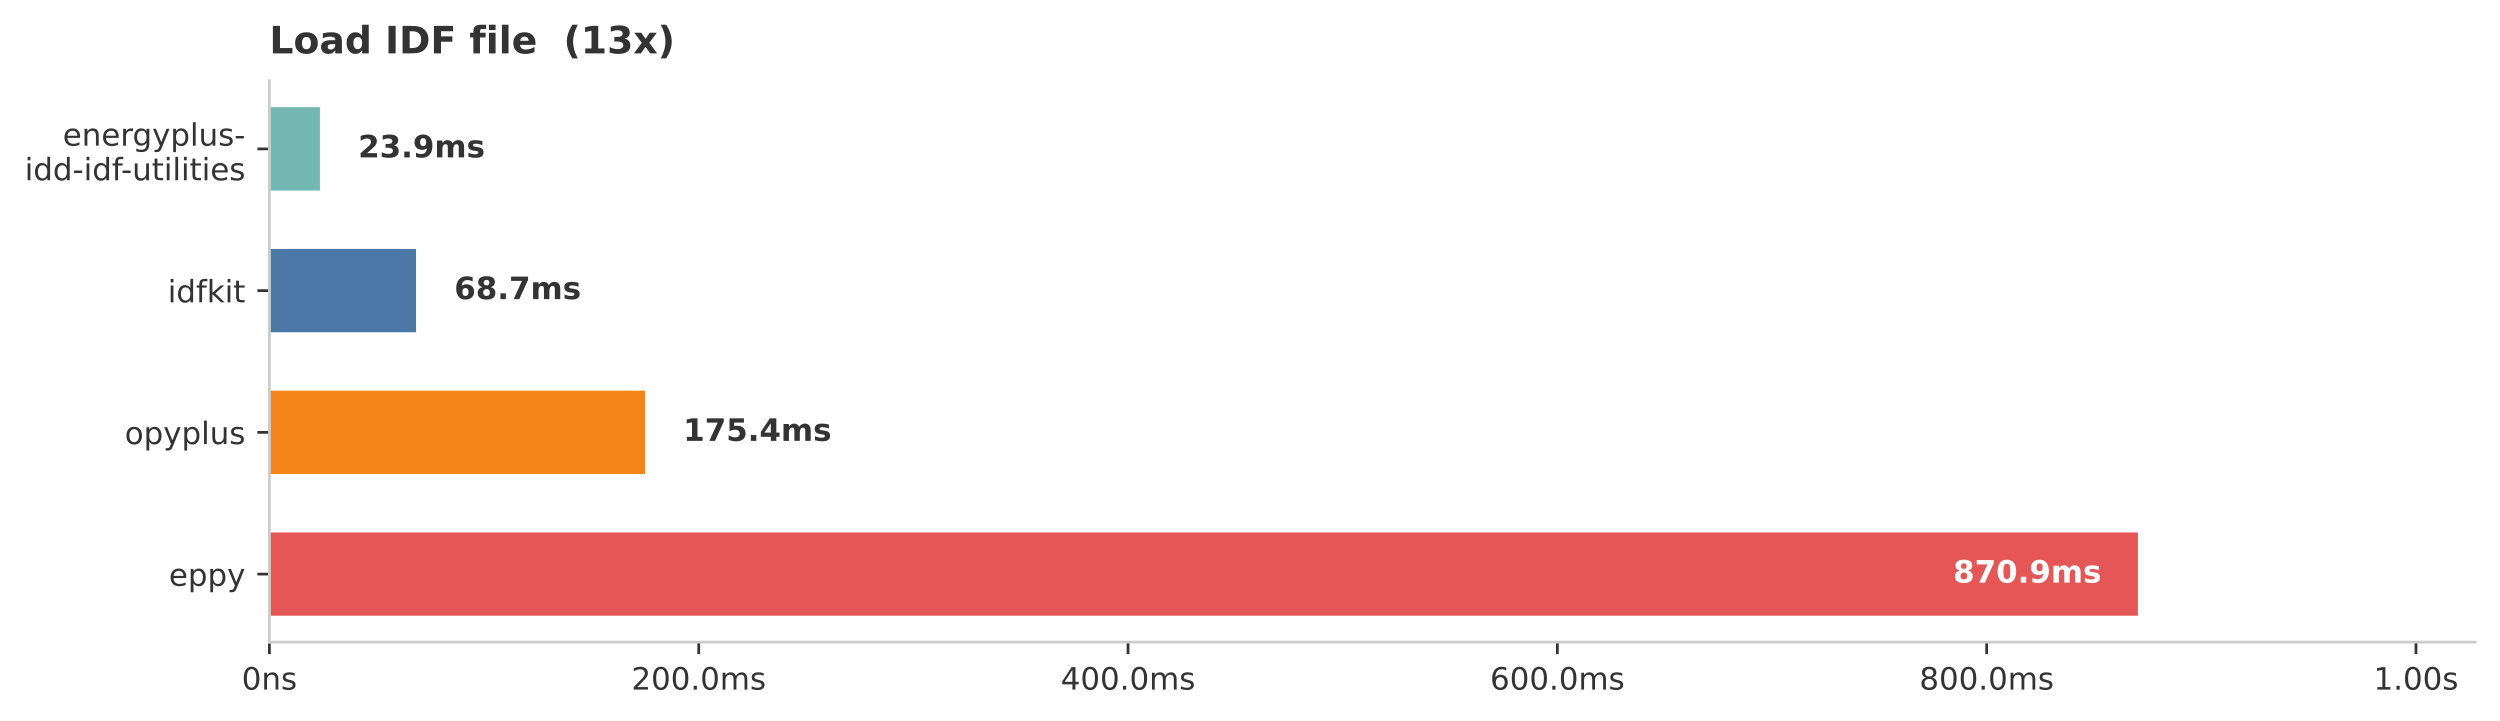
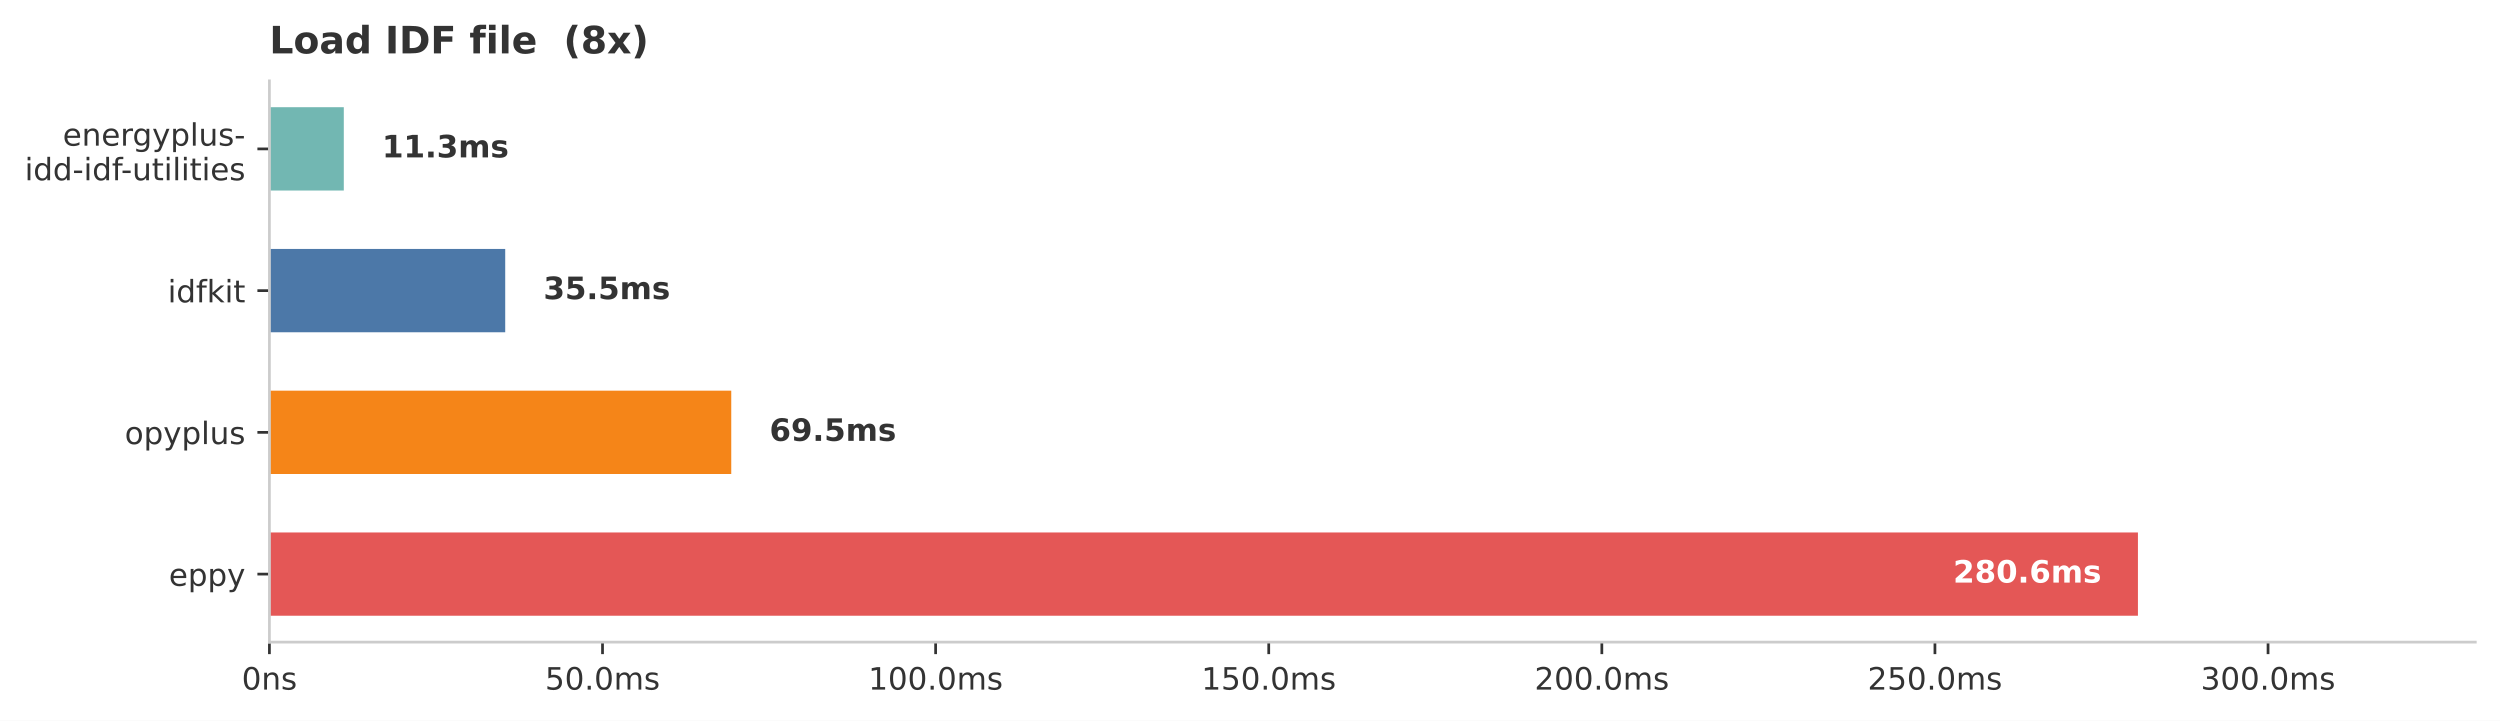
<svg xmlns="http://www.w3.org/2000/svg" xmlns:xlink="http://www.w3.org/1999/xlink" width="728.4pt" height="210pt" viewBox="0 0 728.4 210" version="1.1">
  <defs>
    <style type="text/css">*{stroke-linejoin: round; stroke-linecap: butt}</style>
  </defs>
  <g id="figure_1">
    <g id="patch_1">
      <path d="M 0 210 L 728.4 210 L 728.4 -0 L 0 -0 z " style="fill: #ffffff" />
    </g>
    <g id="axes_1">
      <g id="patch_2">
        <path d="M 78.497 187.089 L 721.2 187.089 L 721.2 23.558 L 78.497 23.558 z " style="fill: #ffffff" />
      </g>
      <g id="patch_3">
-         <path d="M 78.497 30.992 L 93.465 30.992 L 93.465 55.769 L 78.497 55.769 z " clip-path="url(#p37f764de31)" style="fill: #72b7b2; stroke: #ffffff; stroke-width: 0.5; stroke-linejoin: miter" />
+         <path d="M 78.497 30.992 L 100.42 30.992 L 100.42 55.769 L 78.497 55.769 z " clip-path="url(#p0c12cd1194)" style="fill: #72b7b2; stroke: #ffffff; stroke-width: 0.5; stroke-linejoin: miter" />
      </g>
      <g id="patch_4">
-         <path d="M 78.497 72.287 L 121.473 72.287 L 121.473 97.065 L 78.497 97.065 z " clip-path="url(#p37f764de31)" style="fill: #4c78a8; stroke: #ffffff; stroke-width: 0.5; stroke-linejoin: miter" />
+         <path d="M 78.497 72.287 L 147.45 72.287 L 147.45 97.065 L 78.497 97.065 z " clip-path="url(#p0c12cd1194)" style="fill: #4c78a8; stroke: #ffffff; stroke-width: 0.5; stroke-linejoin: miter" />
      </g>
      <g id="patch_5">
-         <path d="M 78.497 113.583 L 188.176 113.583 L 188.176 138.36 L 78.497 138.36 z " clip-path="url(#p37f764de31)" style="fill: #f58518; stroke: #ffffff; stroke-width: 0.5; stroke-linejoin: miter" />
+         <path d="M 78.497 113.583 L 213.307 113.583 L 213.307 138.36 L 78.497 138.36 z " clip-path="url(#p0c12cd1194)" style="fill: #f58518; stroke: #ffffff; stroke-width: 0.5; stroke-linejoin: miter" />
      </g>
      <g id="patch_6">
-         <path d="M 78.497 154.879 L 623.16 154.879 L 623.16 179.656 L 78.497 179.656 z " clip-path="url(#p37f764de31)" style="fill: #e45756; stroke: #ffffff; stroke-width: 0.5; stroke-linejoin: miter" />
+         <path d="M 78.497 154.879 L 623.16 154.879 L 623.16 179.656 L 78.497 179.656 z " clip-path="url(#p0c12cd1194)" style="fill: #e45756; stroke: #ffffff; stroke-width: 0.5; stroke-linejoin: miter" />
      </g>
      <g id="matplotlib.axis_1">
        <g id="xtick_1">
          <g id="line2d_1">
            <defs>
-               <path id="mc8df0e6e6f" d="M 0 0 L 0 3.5 " style="stroke: #333333; stroke-width: 0.8" />
+               <path id="mcbff6e0cc9" d="M 0 0 L 0 3.5 " style="stroke: #333333; stroke-width: 0.8" />
            </defs>
            <g>
-               <use xlink:href="#mc8df0e6e6f" x="78.497" y="187.089" style="fill: #333333; stroke: #333333; stroke-width: 0.8" />
+               <use xlink:href="#mcbff6e0cc9" x="78.497" y="187.089" style="fill: #333333; stroke: #333333; stroke-width: 0.8" />
            </g>
          </g>
          <g id="text_1">
            <g style="fill: #333333" transform="translate(70.43734 200.9278) scale(0.09 -0.09)">
              <defs>
                <path id="DejaVuSans-30" d="M 2034 4250 Q 1547 4250 1301 3770 Q 1056 3291 1056 2328 Q 1056 1369 1301 889 Q 1547 409 2034 409 Q 2525 409 2770 889 Q 3016 1369 3016 2328 Q 3016 3291 2770 3770 Q 2525 4250 2034 4250 z M 2034 4750 Q 2819 4750 3233 4129 Q 3647 3509 3647 2328 Q 3647 1150 3233 529 Q 2819 -91 2034 -91 Q 1250 -91 836 529 Q 422 1150 422 2328 Q 422 3509 836 4129 Q 1250 4750 2034 4750 z " transform="scale(0.015625)" />
                <path id="DejaVuSans-6e" d="M 3513 2113 L 3513 0 L 2938 0 L 2938 2094 Q 2938 2591 2744 2837 Q 2550 3084 2163 3084 Q 1697 3084 1428 2787 Q 1159 2491 1159 1978 L 1159 0 L 581 0 L 581 3500 L 1159 3500 L 1159 2956 Q 1366 3272 1645 3428 Q 1925 3584 2291 3584 Q 2894 3584 3203 3211 Q 3513 2838 3513 2113 z " transform="scale(0.015625)" />
                <path id="DejaVuSans-73" d="M 2834 3397 L 2834 2853 Q 2591 2978 2328 3040 Q 2066 3103 1784 3103 Q 1356 3103 1142 2972 Q 928 2841 928 2578 Q 928 2378 1081 2264 Q 1234 2150 1697 2047 L 1894 2003 Q 2506 1872 2764 1633 Q 3022 1394 3022 966 Q 3022 478 2636 193 Q 2250 -91 1575 -91 Q 1294 -91 989 -36 Q 684 19 347 128 L 347 722 Q 666 556 975 473 Q 1284 391 1588 391 Q 1994 391 2212 530 Q 2431 669 2431 922 Q 2431 1156 2273 1281 Q 2116 1406 1581 1522 L 1381 1569 Q 847 1681 609 1914 Q 372 2147 372 2553 Q 372 3047 722 3315 Q 1072 3584 1716 3584 Q 2034 3584 2315 3537 Q 2597 3491 2834 3397 z " transform="scale(0.015625)" />
              </defs>
              <use xlink:href="#DejaVuSans-30" />
              <use xlink:href="#DejaVuSans-6e" transform="translate(63.62305 0)" />
              <use xlink:href="#DejaVuSans-73" transform="translate(127.002 0)" />
            </g>
          </g>
        </g>
        <g id="xtick_2">
          <g id="line2d_2">
            <g>
-               <use xlink:href="#mc8df0e6e6f" x="203.581" y="187.089" style="fill: #333333; stroke: #333333; stroke-width: 0.8" />
+               <use xlink:href="#mcbff6e0cc9" x="175.55" y="187.089" style="fill: #333333; stroke: #333333; stroke-width: 0.8" />
            </g>
          </g>
          <g id="text_2">
-             <g style="fill: #333333" transform="translate(183.9709 200.9278) scale(0.09 -0.09)">
-               <defs>
-                 <path id="DejaVuSans-32" d="M 1228 531 L 3431 531 L 3431 0 L 469 0 L 469 531 Q 828 903 1448 1529 Q 2069 2156 2228 2338 Q 2531 2678 2651 2914 Q 2772 3150 2772 3378 Q 2772 3750 2511 3984 Q 2250 4219 1831 4219 Q 1534 4219 1204 4116 Q 875 4013 500 3803 L 500 4441 Q 881 4594 1212 4672 Q 1544 4750 1819 4750 Q 2544 4750 2975 4387 Q 3406 4025 3406 3419 Q 3406 3131 3298 2873 Q 3191 2616 2906 2266 Q 2828 2175 2409 1742 Q 1991 1309 1228 531 z " transform="scale(0.015625)" />
+             <g style="fill: #333333" transform="translate(158.8029 200.9278) scale(0.09 -0.09)">
+               <defs>
+                 <path id="DejaVuSans-35" d="M 691 4666 L 3169 4666 L 3169 4134 L 1269 4134 L 1269 2991 Q 1406 3038 1543 3061 Q 1681 3084 1819 3084 Q 2600 3084 3056 2656 Q 3513 2228 3513 1497 Q 3513 744 3044 326 Q 2575 -91 1722 -91 Q 1428 -91 1123 -41 Q 819 9 494 109 L 494 744 Q 775 591 1075 516 Q 1375 441 1709 441 Q 2250 441 2565 725 Q 2881 1009 2881 1497 Q 2881 1984 2565 2268 Q 2250 2553 1709 2553 Q 1456 2553 1204 2497 Q 953 2441 691 2322 L 691 4666 z " transform="scale(0.015625)" />
                <path id="DejaVuSans-2e" d="M 684 794 L 1344 794 L 1344 0 L 684 0 L 684 794 z " transform="scale(0.015625)" />
                <path id="DejaVuSans-6d" d="M 3328 2828 Q 3544 3216 3844 3400 Q 4144 3584 4550 3584 Q 5097 3584 5394 3201 Q 5691 2819 5691 2113 L 5691 0 L 5113 0 L 5113 2094 Q 5113 2597 4934 2840 Q 4756 3084 4391 3084 Q 3944 3084 3684 2787 Q 3425 2491 3425 1978 L 3425 0 L 2847 0 L 2847 2094 Q 2847 2600 2669 2842 Q 2491 3084 2119 3084 Q 1678 3084 1418 2786 Q 1159 2488 1159 1978 L 1159 0 L 581 0 L 581 3500 L 1159 3500 L 1159 2956 Q 1356 3278 1631 3431 Q 1906 3584 2284 3584 Q 2666 3584 2933 3390 Q 3200 3197 3328 2828 z " transform="scale(0.015625)" />
+               </defs>
+               <use xlink:href="#DejaVuSans-35" />
+               <use xlink:href="#DejaVuSans-30" transform="translate(63.62305 0)" />
+               <use xlink:href="#DejaVuSans-2e" transform="translate(127.2461 0)" />
+               <use xlink:href="#DejaVuSans-30" transform="translate(159.0332 0)" />
+               <use xlink:href="#DejaVuSans-6d" transform="translate(222.6562 0)" />
+               <use xlink:href="#DejaVuSans-73" transform="translate(320.0684 0)" />
+             </g>
+           </g>
+         </g>
+         <g id="xtick_3">
+           <g id="line2d_3">
+             <g>
+               <use xlink:href="#mcbff6e0cc9" x="272.603" y="187.089" style="fill: #333333; stroke: #333333; stroke-width: 0.8" />
+             </g>
+           </g>
+           <g id="text_3">
+             <g style="fill: #333333" transform="translate(252.9931 200.9278) scale(0.09 -0.09)">
+               <defs>
+                 <path id="DejaVuSans-31" d="M 794 531 L 1825 531 L 1825 4091 L 703 3866 L 703 4441 L 1819 4666 L 2450 4666 L 2450 531 L 3481 531 L 3481 0 L 794 0 L 794 531 z " transform="scale(0.015625)" />
+               </defs>
+               <use xlink:href="#DejaVuSans-31" />
+               <use xlink:href="#DejaVuSans-30" transform="translate(63.62305 0)" />
+               <use xlink:href="#DejaVuSans-30" transform="translate(127.2461 0)" />
+               <use xlink:href="#DejaVuSans-2e" transform="translate(190.8691 0)" />
+               <use xlink:href="#DejaVuSans-30" transform="translate(222.6562 0)" />
+               <use xlink:href="#DejaVuSans-6d" transform="translate(286.2793 0)" />
+               <use xlink:href="#DejaVuSans-73" transform="translate(383.6914 0)" />
+             </g>
+           </g>
+         </g>
+         <g id="xtick_4">
+           <g id="line2d_4">
+             <g>
+               <use xlink:href="#mcbff6e0cc9" x="369.657" y="187.089" style="fill: #333333; stroke: #333333; stroke-width: 0.8" />
+             </g>
+           </g>
+           <g id="text_4">
+             <g style="fill: #333333" transform="translate(350.0464 200.9278) scale(0.09 -0.09)">
+               <use xlink:href="#DejaVuSans-31" />
+               <use xlink:href="#DejaVuSans-35" transform="translate(63.62305 0)" />
+               <use xlink:href="#DejaVuSans-30" transform="translate(127.2461 0)" />
+               <use xlink:href="#DejaVuSans-2e" transform="translate(190.8691 0)" />
+               <use xlink:href="#DejaVuSans-30" transform="translate(222.6562 0)" />
+               <use xlink:href="#DejaVuSans-6d" transform="translate(286.2793 0)" />
+               <use xlink:href="#DejaVuSans-73" transform="translate(383.6914 0)" />
+             </g>
+           </g>
+         </g>
+         <g id="xtick_5">
+           <g id="line2d_5">
+             <g>
+               <use xlink:href="#mcbff6e0cc9" x="466.71" y="187.089" style="fill: #333333; stroke: #333333; stroke-width: 0.8" />
+             </g>
+           </g>
+           <g id="text_5">
+             <g style="fill: #333333" transform="translate(447.0998 200.9278) scale(0.09 -0.09)">
+               <defs>
+                 <path id="DejaVuSans-32" d="M 1228 531 L 3431 531 L 3431 0 L 469 0 L 469 531 Q 828 903 1448 1529 Q 2069 2156 2228 2338 Q 2531 2678 2651 2914 Q 2772 3150 2772 3378 Q 2772 3750 2511 3984 Q 2250 4219 1831 4219 Q 1534 4219 1204 4116 Q 875 4013 500 3803 L 500 4441 Q 881 4594 1212 4672 Q 1544 4750 1819 4750 Q 2544 4750 2975 4387 Q 3406 4025 3406 3419 Q 3406 3131 3298 2873 Q 3191 2616 2906 2266 Q 2828 2175 2409 1742 Q 1991 1309 1228 531 z " transform="scale(0.015625)" />
              </defs>
              <use xlink:href="#DejaVuSans-32" />
              <use xlink:href="#DejaVuSans-30" transform="translate(63.62305 0)" />
              <use xlink:href="#DejaVuSans-30" transform="translate(127.2461 0)" />
              <use xlink:href="#DejaVuSans-2e" transform="translate(190.8691 0)" />
              <use xlink:href="#DejaVuSans-30" transform="translate(222.6562 0)" />
              <use xlink:href="#DejaVuSans-6d" transform="translate(286.2793 0)" />
              <use xlink:href="#DejaVuSans-73" transform="translate(383.6914 0)" />
            </g>
          </g>
        </g>
-         <g id="xtick_3">
-           <g id="line2d_3">
-             <g>
-               <use xlink:href="#mc8df0e6e6f" x="328.666" y="187.089" style="fill: #333333; stroke: #333333; stroke-width: 0.8" />
-             </g>
-           </g>
-           <g id="text_3">
-             <g style="fill: #333333" transform="translate(309.0554 200.9278) scale(0.09 -0.09)">
-               <defs>
-                 <path id="DejaVuSans-34" d="M 2419 4116 L 825 1625 L 2419 1625 L 2419 4116 z M 2253 4666 L 3047 4666 L 3047 1625 L 3713 1625 L 3713 1100 L 3047 1100 L 3047 0 L 2419 0 L 2419 1100 L 313 1100 L 313 1709 L 2253 4666 z " transform="scale(0.015625)" />
-               </defs>
-               <use xlink:href="#DejaVuSans-34" />
+         <g id="xtick_6">
+           <g id="line2d_6">
+             <g>
+               <use xlink:href="#mcbff6e0cc9" x="563.763" y="187.089" style="fill: #333333; stroke: #333333; stroke-width: 0.8" />
+             </g>
+           </g>
+           <g id="text_6">
+             <g style="fill: #333333" transform="translate(544.1531 200.9278) scale(0.09 -0.09)">
+               <use xlink:href="#DejaVuSans-32" />
+               <use xlink:href="#DejaVuSans-35" transform="translate(63.62305 0)" />
+               <use xlink:href="#DejaVuSans-30" transform="translate(127.2461 0)" />
+               <use xlink:href="#DejaVuSans-2e" transform="translate(190.8691 0)" />
+               <use xlink:href="#DejaVuSans-30" transform="translate(222.6562 0)" />
+               <use xlink:href="#DejaVuSans-6d" transform="translate(286.2793 0)" />
+               <use xlink:href="#DejaVuSans-73" transform="translate(383.6914 0)" />
+             </g>
+           </g>
+         </g>
+         <g id="xtick_7">
+           <g id="line2d_7">
+             <g>
+               <use xlink:href="#mcbff6e0cc9" x="660.817" y="187.089" style="fill: #333333; stroke: #333333; stroke-width: 0.8" />
+             </g>
+           </g>
+           <g id="text_7">
+             <g style="fill: #333333" transform="translate(641.2065 200.9278) scale(0.09 -0.09)">
+               <defs>
+                 <path id="DejaVuSans-33" d="M 2597 2516 Q 3050 2419 3304 2112 Q 3559 1806 3559 1356 Q 3559 666 3084 287 Q 2609 -91 1734 -91 Q 1441 -91 1130 -33 Q 819 25 488 141 L 488 750 Q 750 597 1062 519 Q 1375 441 1716 441 Q 2309 441 2620 675 Q 2931 909 2931 1356 Q 2931 1769 2642 2001 Q 2353 2234 1838 2234 L 1294 2234 L 1294 2753 L 1863 2753 Q 2328 2753 2575 2939 Q 2822 3125 2822 3475 Q 2822 3834 2567 4026 Q 2313 4219 1838 4219 Q 1578 4219 1281 4162 Q 984 4106 628 3988 L 628 4550 Q 988 4650 1302 4700 Q 1616 4750 1894 4750 Q 2613 4750 3031 4423 Q 3450 4097 3450 3541 Q 3450 3153 3228 2886 Q 3006 2619 2597 2516 z " transform="scale(0.015625)" />
+               </defs>
+               <use xlink:href="#DejaVuSans-33" />
              <use xlink:href="#DejaVuSans-30" transform="translate(63.62305 0)" />
              <use xlink:href="#DejaVuSans-30" transform="translate(127.2461 0)" />
              <use xlink:href="#DejaVuSans-2e" transform="translate(190.8691 0)" />
              <use xlink:href="#DejaVuSans-30" transform="translate(222.6562 0)" />
              <use xlink:href="#DejaVuSans-6d" transform="translate(286.2793 0)" />
              <use xlink:href="#DejaVuSans-73" transform="translate(383.6914 0)" />
            </g>
          </g>
        </g>
-         <g id="xtick_4">
-           <g id="line2d_4">
-             <g>
-               <use xlink:href="#mc8df0e6e6f" x="453.75" y="187.089" style="fill: #333333; stroke: #333333; stroke-width: 0.8" />
-             </g>
-           </g>
-           <g id="text_4">
-             <g style="fill: #333333" transform="translate(434.1399 200.9278) scale(0.09 -0.09)">
-               <defs>
-                 <path id="DejaVuSans-36" d="M 2113 2584 Q 1688 2584 1439 2293 Q 1191 2003 1191 1497 Q 1191 994 1439 701 Q 1688 409 2113 409 Q 2538 409 2786 701 Q 3034 994 3034 1497 Q 3034 2003 2786 2293 Q 2538 2584 2113 2584 z M 3366 4563 L 3366 3988 Q 3128 4100 2886 4159 Q 2644 4219 2406 4219 Q 1781 4219 1451 3797 Q 1122 3375 1075 2522 Q 1259 2794 1537 2939 Q 1816 3084 2150 3084 Q 2853 3084 3261 2657 Q 3669 2231 3669 1497 Q 3669 778 3244 343 Q 2819 -91 2113 -91 Q 1303 -91 875 529 Q 447 1150 447 2328 Q 447 3434 972 4092 Q 1497 4750 2381 4750 Q 2619 4750 2861 4703 Q 3103 4656 3366 4563 z " transform="scale(0.015625)" />
-               </defs>
-               <use xlink:href="#DejaVuSans-36" />
-               <use xlink:href="#DejaVuSans-30" transform="translate(63.62305 0)" />
-               <use xlink:href="#DejaVuSans-30" transform="translate(127.2461 0)" />
-               <use xlink:href="#DejaVuSans-2e" transform="translate(190.8691 0)" />
-               <use xlink:href="#DejaVuSans-30" transform="translate(222.6562 0)" />
-               <use xlink:href="#DejaVuSans-6d" transform="translate(286.2793 0)" />
-               <use xlink:href="#DejaVuSans-73" transform="translate(383.6914 0)" />
-             </g>
-           </g>
-         </g>
-         <g id="xtick_5">
-           <g id="line2d_5">
-             <g>
-               <use xlink:href="#mc8df0e6e6f" x="578.835" y="187.089" style="fill: #333333; stroke: #333333; stroke-width: 0.8" />
-             </g>
-           </g>
-           <g id="text_5">
-             <g style="fill: #333333" transform="translate(559.2244 200.9278) scale(0.09 -0.09)">
-               <defs>
-                 <path id="DejaVuSans-38" d="M 2034 2216 Q 1584 2216 1326 1975 Q 1069 1734 1069 1313 Q 1069 891 1326 650 Q 1584 409 2034 409 Q 2484 409 2743 651 Q 3003 894 3003 1313 Q 3003 1734 2745 1975 Q 2488 2216 2034 2216 z M 1403 2484 Q 997 2584 770 2862 Q 544 3141 544 3541 Q 544 4100 942 4425 Q 1341 4750 2034 4750 Q 2731 4750 3128 4425 Q 3525 4100 3525 3541 Q 3525 3141 3298 2862 Q 3072 2584 2669 2484 Q 3125 2378 3379 2068 Q 3634 1759 3634 1313 Q 3634 634 3220 271 Q 2806 -91 2034 -91 Q 1263 -91 848 271 Q 434 634 434 1313 Q 434 1759 690 2068 Q 947 2378 1403 2484 z M 1172 3481 Q 1172 3119 1398 2916 Q 1625 2713 2034 2713 Q 2441 2713 2670 2916 Q 2900 3119 2900 3481 Q 2900 3844 2670 4047 Q 2441 4250 2034 4250 Q 1625 4250 1398 4047 Q 1172 3844 1172 3481 z " transform="scale(0.015625)" />
-               </defs>
-               <use xlink:href="#DejaVuSans-38" />
-               <use xlink:href="#DejaVuSans-30" transform="translate(63.62305 0)" />
-               <use xlink:href="#DejaVuSans-30" transform="translate(127.2461 0)" />
-               <use xlink:href="#DejaVuSans-2e" transform="translate(190.8691 0)" />
-               <use xlink:href="#DejaVuSans-30" transform="translate(222.6562 0)" />
-               <use xlink:href="#DejaVuSans-6d" transform="translate(286.2793 0)" />
-               <use xlink:href="#DejaVuSans-73" transform="translate(383.6914 0)" />
-             </g>
-           </g>
-         </g>
-         <g id="xtick_6">
-           <g id="line2d_6">
-             <g>
-               <use xlink:href="#mc8df0e6e6f" x="703.919" y="187.089" style="fill: #333333; stroke: #333333; stroke-width: 0.8" />
-             </g>
-           </g>
-           <g id="text_6">
-             <g style="fill: #333333" transform="translate(691.5553 200.9278) scale(0.09 -0.09)">
-               <defs>
-                 <path id="DejaVuSans-31" d="M 794 531 L 1825 531 L 1825 4091 L 703 3866 L 703 4441 L 1819 4666 L 2450 4666 L 2450 531 L 3481 531 L 3481 0 L 794 0 L 794 531 z " transform="scale(0.015625)" />
-               </defs>
-               <use xlink:href="#DejaVuSans-31" />
-               <use xlink:href="#DejaVuSans-2e" transform="translate(63.62305 0)" />
-               <use xlink:href="#DejaVuSans-30" transform="translate(95.41016 0)" />
-               <use xlink:href="#DejaVuSans-30" transform="translate(159.0332 0)" />
-               <use xlink:href="#DejaVuSans-73" transform="translate(222.6562 0)" />
-             </g>
-           </g>
-         </g>
      </g>
      <g id="matplotlib.axis_2">
        <g id="ytick_1">
-           <g id="line2d_7">
+           <g id="line2d_8">
            <defs>
-               <path id="m229458eacf" d="M 0 0 L -3.5 0 " style="stroke: #333333; stroke-width: 0.8" />
+               <path id="m57edd6471f" d="M 0 0 L -3.5 0 " style="stroke: #333333; stroke-width: 0.8" />
            </defs>
            <g>
-               <use xlink:href="#m229458eacf" x="78.497" y="43.38" style="fill: #333333; stroke: #333333; stroke-width: 0.8" />
-             </g>
-           </g>
-           <g id="text_7">
+               <use xlink:href="#m57edd6471f" x="78.497" y="43.38" style="fill: #333333; stroke: #333333; stroke-width: 0.8" />
+             </g>
+           </g>
+           <g id="text_8">
            <g style="fill: #333333" transform="translate(18.28125 42.44435) scale(0.09 -0.09)">
              <defs>
                <path id="DejaVuSans-65" d="M 3597 1894 L 3597 1613 L 953 1613 Q 991 1019 1311 708 Q 1631 397 2203 397 Q 2534 397 2845 478 Q 3156 559 3463 722 L 3463 178 Q 3153 47 2828 -22 Q 2503 -91 2169 -91 Q 1331 -91 842 396 Q 353 884 353 1716 Q 353 2575 817 3079 Q 1281 3584 2069 3584 Q 2775 3584 3186 3129 Q 3597 2675 3597 1894 z M 3022 2063 Q 3016 2534 2758 2815 Q 2500 3097 2075 3097 Q 1594 3097 1305 2825 Q 1016 2553 972 2059 L 3022 2063 z " transform="scale(0.015625)" />
                <path id="DejaVuSans-72" d="M 2631 2963 Q 2534 3019 2420 3045 Q 2306 3072 2169 3072 Q 1681 3072 1420 2755 Q 1159 2438 1159 1844 L 1159 0 L 581 0 L 581 3500 L 1159 3500 L 1159 2956 Q 1341 3275 1631 3429 Q 1922 3584 2338 3584 Q 2397 3584 2469 3576 Q 2541 3569 2628 3553 L 2631 2963 z " transform="scale(0.015625)" />
                <path id="DejaVuSans-67" d="M 2906 1791 Q 2906 2416 2648 2759 Q 2391 3103 1925 3103 Q 1463 3103 1205 2759 Q 947 2416 947 1791 Q 947 1169 1205 825 Q 1463 481 1925 481 Q 2391 481 2648 825 Q 2906 1169 2906 1791 z M 3481 434 Q 3481 -459 3084 -895 Q 2688 -1331 1869 -1331 Q 1566 -1331 1297 -1286 Q 1028 -1241 775 -1147 L 775 -588 Q 1028 -725 1275 -790 Q 1522 -856 1778 -856 Q 2344 -856 2625 -561 Q 2906 -266 2906 331 L 2906 616 Q 2728 306 2450 153 Q 2172 0 1784 0 Q 1141 0 747 490 Q 353 981 353 1791 Q 353 2603 747 3093 Q 1141 3584 1784 3584 Q 2172 3584 2450 3431 Q 2728 3278 2906 2969 L 2906 3500 L 3481 3500 L 3481 434 z " transform="scale(0.015625)" />
                <path id="DejaVuSans-79" d="M 2059 -325 Q 1816 -950 1584 -1140 Q 1353 -1331 966 -1331 L 506 -1331 L 506 -850 L 844 -850 Q 1081 -850 1212 -737 Q 1344 -625 1503 -206 L 1606 56 L 191 3500 L 800 3500 L 1894 763 L 2988 3500 L 3597 3500 L 2059 -325 z " transform="scale(0.015625)" />
                <path id="DejaVuSans-70" d="M 1159 525 L 1159 -1331 L 581 -1331 L 581 3500 L 1159 3500 L 1159 2969 Q 1341 3281 1617 3432 Q 1894 3584 2278 3584 Q 2916 3584 3314 3078 Q 3713 2572 3713 1747 Q 3713 922 3314 415 Q 2916 -91 2278 -91 Q 1894 -91 1617 61 Q 1341 213 1159 525 z M 3116 1747 Q 3116 2381 2855 2742 Q 2594 3103 2138 3103 Q 1681 3103 1420 2742 Q 1159 2381 1159 1747 Q 1159 1113 1420 752 Q 1681 391 2138 391 Q 2594 391 2855 752 Q 3116 1113 3116 1747 z " transform="scale(0.015625)" />
                <path id="DejaVuSans-6c" d="M 603 4863 L 1178 4863 L 1178 0 L 603 0 L 603 4863 z " transform="scale(0.015625)" />
                <path id="DejaVuSans-75" d="M 544 1381 L 544 3500 L 1119 3500 L 1119 1403 Q 1119 906 1312 657 Q 1506 409 1894 409 Q 2359 409 2629 706 Q 2900 1003 2900 1516 L 2900 3500 L 3475 3500 L 3475 0 L 2900 0 L 2900 538 Q 2691 219 2414 64 Q 2138 -91 1772 -91 Q 1169 -91 856 284 Q 544 659 544 1381 z M 1991 3584 L 1991 3584 z " transform="scale(0.015625)" />
                <path id="DejaVuSans-2d" d="M 313 2009 L 1997 2009 L 1997 1497 L 313 1497 L 313 2009 z " transform="scale(0.015625)" />
              </defs>
              <use xlink:href="#DejaVuSans-65" />
              <use xlink:href="#DejaVuSans-6e" transform="translate(61.52344 0)" />
              <use xlink:href="#DejaVuSans-65" transform="translate(124.9023 0)" />
              <use xlink:href="#DejaVuSans-72" transform="translate(186.4258 0)" />
              <use xlink:href="#DejaVuSans-67" transform="translate(225.7891 0)" />
              <use xlink:href="#DejaVuSans-79" transform="translate(289.2656 0)" />
              <use xlink:href="#DejaVuSans-70" transform="translate(348.4453 0)" />
              <use xlink:href="#DejaVuSans-6c" transform="translate(411.9219 0)" />
              <use xlink:href="#DejaVuSans-75" transform="translate(439.7051 0)" />
              <use xlink:href="#DejaVuSans-73" transform="translate(503.084 0)" />
              <use xlink:href="#DejaVuSans-2d" transform="translate(555.1836 0)" />
            </g>
            <g style="fill: #333333" transform="translate(7.2 52.52238) scale(0.09 -0.09)">
              <defs>
                <path id="DejaVuSans-69" d="M 603 3500 L 1178 3500 L 1178 0 L 603 0 L 603 3500 z M 603 4863 L 1178 4863 L 1178 4134 L 603 4134 L 603 4863 z " transform="scale(0.015625)" />
                <path id="DejaVuSans-64" d="M 2906 2969 L 2906 4863 L 3481 4863 L 3481 0 L 2906 0 L 2906 525 Q 2725 213 2448 61 Q 2172 -91 1784 -91 Q 1150 -91 751 415 Q 353 922 353 1747 Q 353 2572 751 3078 Q 1150 3584 1784 3584 Q 2172 3584 2448 3432 Q 2725 3281 2906 2969 z M 947 1747 Q 947 1113 1208 752 Q 1469 391 1925 391 Q 2381 391 2643 752 Q 2906 1113 2906 1747 Q 2906 2381 2643 2742 Q 2381 3103 1925 3103 Q 1469 3103 1208 2742 Q 947 2381 947 1747 z " transform="scale(0.015625)" />
                <path id="DejaVuSans-66" d="M 2375 4863 L 2375 4384 L 1825 4384 Q 1516 4384 1395 4259 Q 1275 4134 1275 3809 L 1275 3500 L 2222 3500 L 2222 3053 L 1275 3053 L 1275 0 L 697 0 L 697 3053 L 147 3053 L 147 3500 L 697 3500 L 697 3744 Q 697 4328 969 4595 Q 1241 4863 1831 4863 L 2375 4863 z " transform="scale(0.015625)" />
                <path id="DejaVuSans-74" d="M 1172 4494 L 1172 3500 L 2356 3500 L 2356 3053 L 1172 3053 L 1172 1153 Q 1172 725 1289 603 Q 1406 481 1766 481 L 2356 481 L 2356 0 L 1766 0 Q 1100 0 847 248 Q 594 497 594 1153 L 594 3053 L 172 3053 L 172 3500 L 594 3500 L 594 4494 L 1172 4494 z " transform="scale(0.015625)" />
              </defs>
              <use xlink:href="#DejaVuSans-69" />
              <use xlink:href="#DejaVuSans-64" transform="translate(27.7832 0)" />
              <use xlink:href="#DejaVuSans-64" transform="translate(91.25977 0)" />
              <use xlink:href="#DejaVuSans-2d" transform="translate(154.7363 0)" />
              <use xlink:href="#DejaVuSans-69" transform="translate(190.8203 0)" />
              <use xlink:href="#DejaVuSans-64" transform="translate(218.6035 0)" />
              <use xlink:href="#DejaVuSans-66" transform="translate(282.0801 0)" />
              <use xlink:href="#DejaVuSans-2d" transform="translate(311.7852 0)" />
              <use xlink:href="#DejaVuSans-75" transform="translate(347.8691 0)" />
              <use xlink:href="#DejaVuSans-74" transform="translate(411.248 0)" />
              <use xlink:href="#DejaVuSans-69" transform="translate(450.457 0)" />
              <use xlink:href="#DejaVuSans-6c" transform="translate(478.2402 0)" />
              <use xlink:href="#DejaVuSans-69" transform="translate(506.0234 0)" />
              <use xlink:href="#DejaVuSans-74" transform="translate(533.8066 0)" />
              <use xlink:href="#DejaVuSans-69" transform="translate(573.0156 0)" />
              <use xlink:href="#DejaVuSans-65" transform="translate(600.7988 0)" />
              <use xlink:href="#DejaVuSans-73" transform="translate(662.3223 0)" />
            </g>
          </g>
        </g>
        <g id="ytick_2">
-           <g id="line2d_8">
-             <g>
-               <use xlink:href="#m229458eacf" x="78.497" y="84.676" style="fill: #333333; stroke: #333333; stroke-width: 0.8" />
-             </g>
-           </g>
-           <g id="text_8">
+           <g id="line2d_9">
+             <g>
+               <use xlink:href="#m57edd6471f" x="78.497" y="84.676" style="fill: #333333; stroke: #333333; stroke-width: 0.8" />
+             </g>
+           </g>
+           <g id="text_9">
            <g style="fill: #333333" transform="translate(48.87422 88.0952) scale(0.09 -0.09)">
              <defs>
                <path id="DejaVuSans-6b" d="M 581 4863 L 1159 4863 L 1159 1991 L 2875 3500 L 3609 3500 L 1753 1863 L 3688 0 L 2938 0 L 1159 1709 L 1159 0 L 581 0 L 581 4863 z " transform="scale(0.015625)" />
              </defs>
              <use xlink:href="#DejaVuSans-69" />
              <use xlink:href="#DejaVuSans-64" transform="translate(27.7832 0)" />
              <use xlink:href="#DejaVuSans-66" transform="translate(91.25977 0)" />
              <use xlink:href="#DejaVuSans-6b" transform="translate(126.4648 0)" />
              <use xlink:href="#DejaVuSans-69" transform="translate(184.375 0)" />
              <use xlink:href="#DejaVuSans-74" transform="translate(212.1582 0)" />
            </g>
          </g>
        </g>
        <g id="ytick_3">
-           <g id="line2d_9">
-             <g>
-               <use xlink:href="#m229458eacf" x="78.497" y="125.972" style="fill: #333333; stroke: #333333; stroke-width: 0.8" />
-             </g>
-           </g>
-           <g id="text_9">
+           <g id="line2d_10">
+             <g>
+               <use xlink:href="#m57edd6471f" x="78.497" y="125.972" style="fill: #333333; stroke: #333333; stroke-width: 0.8" />
+             </g>
+           </g>
+           <g id="text_10">
            <g style="fill: #333333" transform="translate(36.34313 129.3909) scale(0.09 -0.09)">
              <defs>
                <path id="DejaVuSans-6f" d="M 1959 3097 Q 1497 3097 1228 2736 Q 959 2375 959 1747 Q 959 1119 1226 758 Q 1494 397 1959 397 Q 2419 397 2687 759 Q 2956 1122 2956 1747 Q 2956 2369 2687 2733 Q 2419 3097 1959 3097 z M 1959 3584 Q 2709 3584 3137 3096 Q 3566 2609 3566 1747 Q 3566 888 3137 398 Q 2709 -91 1959 -91 Q 1206 -91 779 398 Q 353 888 353 1747 Q 353 2609 779 3096 Q 1206 3584 1959 3584 z " transform="scale(0.015625)" />
              </defs>
              <use xlink:href="#DejaVuSans-6f" />
              <use xlink:href="#DejaVuSans-70" transform="translate(61.18164 0)" />
              <use xlink:href="#DejaVuSans-79" transform="translate(124.6582 0)" />
              <use xlink:href="#DejaVuSans-70" transform="translate(183.8379 0)" />
              <use xlink:href="#DejaVuSans-6c" transform="translate(247.3145 0)" />
              <use xlink:href="#DejaVuSans-75" transform="translate(275.0977 0)" />
              <use xlink:href="#DejaVuSans-73" transform="translate(338.4766 0)" />
            </g>
          </g>
        </g>
        <g id="ytick_4">
-           <g id="line2d_10">
-             <g>
-               <use xlink:href="#m229458eacf" x="78.497" y="167.267" style="fill: #333333; stroke: #333333; stroke-width: 0.8" />
-             </g>
-           </g>
-           <g id="text_10">
+           <g id="line2d_11">
+             <g>
+               <use xlink:href="#m57edd6471f" x="78.497" y="167.267" style="fill: #333333; stroke: #333333; stroke-width: 0.8" />
+             </g>
+           </g>
+           <g id="text_11">
            <g style="fill: #333333" transform="translate(49.20469 170.6866) scale(0.09 -0.09)">
              <use xlink:href="#DejaVuSans-65" />
              <use xlink:href="#DejaVuSans-70" transform="translate(61.52344 0)" />
              <use xlink:href="#DejaVuSans-70" transform="translate(125 0)" />
              <use xlink:href="#DejaVuSans-79" transform="translate(188.4766 0)" />
            </g>
          </g>
        </g>
      </g>
      <g id="patch_7">
        <path d="M 78.497 187.089 L 78.497 23.558 " style="fill: none; stroke: #cccccc; stroke-width: 0.8; stroke-linejoin: miter; stroke-linecap: square" />
      </g>
      <g id="patch_8">
        <path d="M 78.497 187.089 L 721.2 187.089 " style="fill: none; stroke: #cccccc; stroke-width: 0.8; stroke-linejoin: miter; stroke-linecap: square" />
      </g>
-       <g id="text_11">
-         <g style="fill: #333333" transform="translate(104.3578 45.86365) scale(0.09 -0.09)">
+       <g id="text_12">
+         <g style="fill: #333333" transform="translate(111.3129 45.86365) scale(0.09 -0.09)">
          <defs>
-             <path id="DejaVuSans-Bold-32" d="M 1844 884 L 3897 884 L 3897 0 L 506 0 L 506 884 L 2209 2388 Q 2438 2594 2547 2791 Q 2656 2988 2656 3200 Q 2656 3528 2436 3728 Q 2216 3928 1850 3928 Q 1569 3928 1234 3808 Q 900 3688 519 3450 L 519 4475 Q 925 4609 1322 4679 Q 1719 4750 2100 4750 Q 2938 4750 3402 4381 Q 3866 4013 3866 3353 Q 3866 2972 3669 2642 Q 3472 2313 2841 1759 L 1844 884 z " transform="scale(0.015625)" />
+             <path id="DejaVuSans-Bold-31" d="M 750 831 L 1813 831 L 1813 3847 L 722 3622 L 722 4441 L 1806 4666 L 2950 4666 L 2950 831 L 4013 831 L 4013 0 L 750 0 L 750 831 z " transform="scale(0.015625)" />
+             <path id="DejaVuSans-Bold-2e" d="M 653 1209 L 1778 1209 L 1778 0 L 653 0 L 653 1209 z " transform="scale(0.015625)" />
            <path id="DejaVuSans-Bold-33" d="M 2981 2516 Q 3453 2394 3698 2092 Q 3944 1791 3944 1325 Q 3944 631 3412 270 Q 2881 -91 1863 -91 Q 1503 -91 1142 -33 Q 781 25 428 141 L 428 1069 Q 766 900 1098 814 Q 1431 728 1753 728 Q 2231 728 2486 893 Q 2741 1059 2741 1369 Q 2741 1688 2480 1852 Q 2219 2016 1709 2016 L 1228 2016 L 1228 2791 L 1734 2791 Q 2188 2791 2409 2933 Q 2631 3075 2631 3366 Q 2631 3634 2415 3781 Q 2200 3928 1806 3928 Q 1516 3928 1219 3862 Q 922 3797 628 3669 L 628 4550 Q 984 4650 1334 4700 Q 1684 4750 2022 4750 Q 2931 4750 3382 4451 Q 3834 4153 3834 3553 Q 3834 3144 3618 2883 Q 3403 2622 2981 2516 z " transform="scale(0.015625)" />
-             <path id="DejaVuSans-Bold-2e" d="M 653 1209 L 1778 1209 L 1778 0 L 653 0 L 653 1209 z " transform="scale(0.015625)" />
-             <path id="DejaVuSans-Bold-39" d="M 641 103 L 641 966 Q 928 831 1190 764 Q 1453 697 1709 697 Q 2247 697 2547 995 Q 2847 1294 2900 1881 Q 2688 1725 2447 1647 Q 2206 1569 1925 1569 Q 1209 1569 770 1986 Q 331 2403 331 3084 Q 331 3838 820 4291 Q 1309 4744 2131 4744 Q 3044 4744 3544 4128 Q 4044 3513 4044 2388 Q 4044 1231 3459 570 Q 2875 -91 1856 -91 Q 1528 -91 1228 -42 Q 928 6 641 103 z M 2125 2350 Q 2441 2350 2600 2554 Q 2759 2759 2759 3169 Q 2759 3575 2600 3781 Q 2441 3988 2125 3988 Q 1809 3988 1650 3781 Q 1491 3575 1491 3169 Q 1491 2759 1650 2554 Q 1809 2350 2125 2350 z " transform="scale(0.015625)" />
            <path id="DejaVuSans-Bold-6d" d="M 3781 2919 Q 3994 3244 4286 3414 Q 4578 3584 4928 3584 Q 5531 3584 5847 3212 Q 6163 2841 6163 2131 L 6163 0 L 5038 0 L 5038 1825 Q 5041 1866 5042 1909 Q 5044 1953 5044 2034 Q 5044 2406 4934 2573 Q 4825 2741 4581 2741 Q 4263 2741 4089 2478 Q 3916 2216 3909 1719 L 3909 0 L 2784 0 L 2784 1825 Q 2784 2406 2684 2573 Q 2584 2741 2328 2741 Q 2006 2741 1831 2477 Q 1656 2213 1656 1722 L 1656 0 L 531 0 L 531 3500 L 1656 3500 L 1656 2988 Q 1863 3284 2130 3434 Q 2397 3584 2719 3584 Q 3081 3584 3359 3409 Q 3638 3234 3781 2919 z " transform="scale(0.015625)" />
            <path id="DejaVuSans-Bold-73" d="M 3272 3391 L 3272 2541 Q 2913 2691 2578 2766 Q 2244 2841 1947 2841 Q 1628 2841 1473 2761 Q 1319 2681 1319 2516 Q 1319 2381 1436 2309 Q 1553 2238 1856 2203 L 2053 2175 Q 2913 2066 3209 1816 Q 3506 1566 3506 1031 Q 3506 472 3093 190 Q 2681 -91 1863 -91 Q 1516 -91 1145 -36 Q 775 19 384 128 L 384 978 Q 719 816 1070 734 Q 1422 653 1784 653 Q 2113 653 2278 743 Q 2444 834 2444 1013 Q 2444 1163 2330 1236 Q 2216 1309 1875 1350 L 1678 1375 Q 931 1469 631 1722 Q 331 1975 331 2491 Q 331 3047 712 3315 Q 1094 3584 1881 3584 Q 2191 3584 2531 3537 Q 2872 3491 3272 3391 z " transform="scale(0.015625)" />
          </defs>
-           <use xlink:href="#DejaVuSans-Bold-32" />
-           <use xlink:href="#DejaVuSans-Bold-33" transform="translate(69.58008 0)" />
+           <use xlink:href="#DejaVuSans-Bold-31" />
+           <use xlink:href="#DejaVuSans-Bold-31" transform="translate(69.58008 0)" />
          <use xlink:href="#DejaVuSans-Bold-2e" transform="translate(139.1602 0)" />
-           <use xlink:href="#DejaVuSans-Bold-39" transform="translate(177.1484 0)" />
+           <use xlink:href="#DejaVuSans-Bold-33" transform="translate(177.1484 0)" />
          <use xlink:href="#DejaVuSans-Bold-6d" transform="translate(246.7285 0)" />
          <use xlink:href="#DejaVuSans-Bold-73" transform="translate(350.9277 0)" />
        </g>
      </g>
-       <g id="text_12">
-         <g style="fill: #333333" transform="translate(132.3661 87.15934) scale(0.09 -0.09)">
+       <g id="text_13">
+         <g style="fill: #333333" transform="translate(158.3435 87.15934) scale(0.09 -0.09)">
+           <defs>
+             <path id="DejaVuSans-Bold-35" d="M 678 4666 L 3669 4666 L 3669 3781 L 1638 3781 L 1638 3059 Q 1775 3097 1914 3117 Q 2053 3138 2203 3138 Q 3056 3138 3531 2711 Q 4006 2284 4006 1522 Q 4006 766 3489 337 Q 2972 -91 2053 -91 Q 1656 -91 1267 -14 Q 878 63 494 219 L 494 1166 Q 875 947 1217 837 Q 1559 728 1863 728 Q 2300 728 2551 942 Q 2803 1156 2803 1522 Q 2803 1891 2551 2103 Q 2300 2316 1863 2316 Q 1603 2316 1309 2248 Q 1016 2181 678 2041 L 678 4666 z " transform="scale(0.015625)" />
+           </defs>
+           <use xlink:href="#DejaVuSans-Bold-33" />
+           <use xlink:href="#DejaVuSans-Bold-35" transform="translate(69.58008 0)" />
+           <use xlink:href="#DejaVuSans-Bold-2e" transform="translate(139.1602 0)" />
+           <use xlink:href="#DejaVuSans-Bold-35" transform="translate(177.1484 0)" />
+           <use xlink:href="#DejaVuSans-Bold-6d" transform="translate(246.7285 0)" />
+           <use xlink:href="#DejaVuSans-Bold-73" transform="translate(350.9277 0)" />
+         </g>
+       </g>
+       <g id="text_14">
+         <g style="fill: #333333" transform="translate(224.1998 128.455) scale(0.09 -0.09)">
          <defs>
            <path id="DejaVuSans-Bold-36" d="M 2316 2303 Q 2000 2303 1842 2098 Q 1684 1894 1684 1484 Q 1684 1075 1842 870 Q 2000 666 2316 666 Q 2634 666 2792 870 Q 2950 1075 2950 1484 Q 2950 1894 2792 2098 Q 2634 2303 2316 2303 z M 3803 4544 L 3803 3681 Q 3506 3822 3243 3889 Q 2981 3956 2731 3956 Q 2194 3956 1894 3657 Q 1594 3359 1544 2772 Q 1750 2925 1990 3001 Q 2231 3078 2516 3078 Q 3231 3078 3670 2659 Q 4109 2241 4109 1563 Q 4109 813 3618 361 Q 3128 -91 2303 -91 Q 1394 -91 895 523 Q 397 1138 397 2266 Q 397 3422 980 4083 Q 1563 4744 2578 4744 Q 2900 4744 3203 4694 Q 3506 4644 3803 4544 z " transform="scale(0.015625)" />
-             <path id="DejaVuSans-Bold-38" d="M 2228 2088 Q 1891 2088 1709 1903 Q 1528 1719 1528 1375 Q 1528 1031 1709 848 Q 1891 666 2228 666 Q 2563 666 2741 848 Q 2919 1031 2919 1375 Q 2919 1722 2741 1905 Q 2563 2088 2228 2088 z M 1350 2484 Q 925 2613 709 2878 Q 494 3144 494 3541 Q 494 4131 934 4440 Q 1375 4750 2228 4750 Q 3075 4750 3515 4442 Q 3956 4134 3956 3541 Q 3956 3144 3739 2878 Q 3522 2613 3097 2484 Q 3572 2353 3814 2058 Q 4056 1763 4056 1313 Q 4056 619 3595 264 Q 3134 -91 2228 -91 Q 1319 -91 855 264 Q 391 619 391 1313 Q 391 1763 633 2058 Q 875 2353 1350 2484 z M 1631 3419 Q 1631 3141 1786 2991 Q 1941 2841 2228 2841 Q 2509 2841 2662 2991 Q 2816 3141 2816 3419 Q 2816 3697 2662 3845 Q 2509 3994 2228 3994 Q 1941 3994 1786 3844 Q 1631 3694 1631 3419 z " transform="scale(0.015625)" />
-             <path id="DejaVuSans-Bold-37" d="M 428 4666 L 3944 4666 L 3944 3988 L 2125 0 L 953 0 L 2675 3781 L 428 3781 L 428 4666 z " transform="scale(0.015625)" />
+             <path id="DejaVuSans-Bold-39" d="M 641 103 L 641 966 Q 928 831 1190 764 Q 1453 697 1709 697 Q 2247 697 2547 995 Q 2847 1294 2900 1881 Q 2688 1725 2447 1647 Q 2206 1569 1925 1569 Q 1209 1569 770 1986 Q 331 2403 331 3084 Q 331 3838 820 4291 Q 1309 4744 2131 4744 Q 3044 4744 3544 4128 Q 4044 3513 4044 2388 Q 4044 1231 3459 570 Q 2875 -91 1856 -91 Q 1528 -91 1228 -42 Q 928 6 641 103 z M 2125 2350 Q 2441 2350 2600 2554 Q 2759 2759 2759 3169 Q 2759 3575 2600 3781 Q 2441 3988 2125 3988 Q 1809 3988 1650 3781 Q 1491 3575 1491 3169 Q 1491 2759 1650 2554 Q 1809 2350 2125 2350 z " transform="scale(0.015625)" />
          </defs>
          <use xlink:href="#DejaVuSans-Bold-36" />
-           <use xlink:href="#DejaVuSans-Bold-38" transform="translate(69.58008 0)" />
+           <use xlink:href="#DejaVuSans-Bold-39" transform="translate(69.58008 0)" />
          <use xlink:href="#DejaVuSans-Bold-2e" transform="translate(139.1602 0)" />
-           <use xlink:href="#DejaVuSans-Bold-37" transform="translate(177.1484 0)" />
+           <use xlink:href="#DejaVuSans-Bold-35" transform="translate(177.1484 0)" />
          <use xlink:href="#DejaVuSans-Bold-6d" transform="translate(246.7285 0)" />
          <use xlink:href="#DejaVuSans-Bold-73" transform="translate(350.9277 0)" />
        </g>
      </g>
-       <g id="text_13">
-         <g style="fill: #333333" transform="translate(199.0696 128.455) scale(0.09 -0.09)">
+       <g id="text_15">
+         <g style="fill: #ffffff" transform="translate(569.0654 169.7507) scale(0.09 -0.09)">
          <defs>
-             <path id="DejaVuSans-Bold-31" d="M 750 831 L 1813 831 L 1813 3847 L 722 3622 L 722 4441 L 1806 4666 L 2950 4666 L 2950 831 L 4013 831 L 4013 0 L 750 0 L 750 831 z " transform="scale(0.015625)" />
-             <path id="DejaVuSans-Bold-35" d="M 678 4666 L 3669 4666 L 3669 3781 L 1638 3781 L 1638 3059 Q 1775 3097 1914 3117 Q 2053 3138 2203 3138 Q 3056 3138 3531 2711 Q 4006 2284 4006 1522 Q 4006 766 3489 337 Q 2972 -91 2053 -91 Q 1656 -91 1267 -14 Q 878 63 494 219 L 494 1166 Q 875 947 1217 837 Q 1559 728 1863 728 Q 2300 728 2551 942 Q 2803 1156 2803 1522 Q 2803 1891 2551 2103 Q 2300 2316 1863 2316 Q 1603 2316 1309 2248 Q 1016 2181 678 2041 L 678 4666 z " transform="scale(0.015625)" />
-             <path id="DejaVuSans-Bold-34" d="M 2356 3675 L 1038 1722 L 2356 1722 L 2356 3675 z M 2156 4666 L 3494 4666 L 3494 1722 L 4159 1722 L 4159 850 L 3494 850 L 3494 0 L 2356 0 L 2356 850 L 288 850 L 288 1881 L 2156 4666 z " transform="scale(0.015625)" />
+             <path id="DejaVuSans-Bold-32" d="M 1844 884 L 3897 884 L 3897 0 L 506 0 L 506 884 L 2209 2388 Q 2438 2594 2547 2791 Q 2656 2988 2656 3200 Q 2656 3528 2436 3728 Q 2216 3928 1850 3928 Q 1569 3928 1234 3808 Q 900 3688 519 3450 L 519 4475 Q 925 4609 1322 4679 Q 1719 4750 2100 4750 Q 2938 4750 3402 4381 Q 3866 4013 3866 3353 Q 3866 2972 3669 2642 Q 3472 2313 2841 1759 L 1844 884 z " transform="scale(0.015625)" />
+             <path id="DejaVuSans-Bold-38" d="M 2228 2088 Q 1891 2088 1709 1903 Q 1528 1719 1528 1375 Q 1528 1031 1709 848 Q 1891 666 2228 666 Q 2563 666 2741 848 Q 2919 1031 2919 1375 Q 2919 1722 2741 1905 Q 2563 2088 2228 2088 z M 1350 2484 Q 925 2613 709 2878 Q 494 3144 494 3541 Q 494 4131 934 4440 Q 1375 4750 2228 4750 Q 3075 4750 3515 4442 Q 3956 4134 3956 3541 Q 3956 3144 3739 2878 Q 3522 2613 3097 2484 Q 3572 2353 3814 2058 Q 4056 1763 4056 1313 Q 4056 619 3595 264 Q 3134 -91 2228 -91 Q 1319 -91 855 264 Q 391 619 391 1313 Q 391 1763 633 2058 Q 875 2353 1350 2484 z M 1631 3419 Q 1631 3141 1786 2991 Q 1941 2841 2228 2841 Q 2509 2841 2662 2991 Q 2816 3141 2816 3419 Q 2816 3697 2662 3845 Q 2509 3994 2228 3994 Q 1941 3994 1786 3844 Q 1631 3694 1631 3419 z " transform="scale(0.015625)" />
+             <path id="DejaVuSans-Bold-30" d="M 2944 2338 Q 2944 3213 2780 3570 Q 2616 3928 2228 3928 Q 1841 3928 1675 3570 Q 1509 3213 1509 2338 Q 1509 1453 1675 1090 Q 1841 728 2228 728 Q 2613 728 2778 1090 Q 2944 1453 2944 2338 z M 4147 2328 Q 4147 1169 3647 539 Q 3147 -91 2228 -91 Q 1306 -91 806 539 Q 306 1169 306 2328 Q 306 3491 806 4120 Q 1306 4750 2228 4750 Q 3147 4750 3647 4120 Q 4147 3491 4147 2328 z " transform="scale(0.015625)" />
          </defs>
-           <use xlink:href="#DejaVuSans-Bold-31" />
-           <use xlink:href="#DejaVuSans-Bold-37" transform="translate(69.58008 0)" />
-           <use xlink:href="#DejaVuSans-Bold-35" transform="translate(139.1602 0)" />
+           <use xlink:href="#DejaVuSans-Bold-32" />
+           <use xlink:href="#DejaVuSans-Bold-38" transform="translate(69.58008 0)" />
+           <use xlink:href="#DejaVuSans-Bold-30" transform="translate(139.1602 0)" />
          <use xlink:href="#DejaVuSans-Bold-2e" transform="translate(208.7402 0)" />
-           <use xlink:href="#DejaVuSans-Bold-34" transform="translate(246.7285 0)" />
+           <use xlink:href="#DejaVuSans-Bold-36" transform="translate(246.7285 0)" />
          <use xlink:href="#DejaVuSans-Bold-6d" transform="translate(316.3086 0)" />
          <use xlink:href="#DejaVuSans-Bold-73" transform="translate(420.5078 0)" />
        </g>
      </g>
-       <g id="text_14">
-         <g style="fill: #ffffff" transform="translate(569.0654 169.7507) scale(0.09 -0.09)">
-           <defs>
-             <path id="DejaVuSans-Bold-30" d="M 2944 2338 Q 2944 3213 2780 3570 Q 2616 3928 2228 3928 Q 1841 3928 1675 3570 Q 1509 3213 1509 2338 Q 1509 1453 1675 1090 Q 1841 728 2228 728 Q 2613 728 2778 1090 Q 2944 1453 2944 2338 z M 4147 2328 Q 4147 1169 3647 539 Q 3147 -91 2228 -91 Q 1306 -91 806 539 Q 306 1169 306 2328 Q 306 3491 806 4120 Q 1306 4750 2228 4750 Q 3147 4750 3647 4120 Q 4147 3491 4147 2328 z " transform="scale(0.015625)" />
-           </defs>
-           <use xlink:href="#DejaVuSans-Bold-38" />
-           <use xlink:href="#DejaVuSans-Bold-37" transform="translate(69.58008 0)" />
-           <use xlink:href="#DejaVuSans-Bold-30" transform="translate(139.1602 0)" />
-           <use xlink:href="#DejaVuSans-Bold-2e" transform="translate(208.7402 0)" />
-           <use xlink:href="#DejaVuSans-Bold-39" transform="translate(246.7285 0)" />
-           <use xlink:href="#DejaVuSans-Bold-6d" transform="translate(316.3086 0)" />
-           <use xlink:href="#DejaVuSans-Bold-73" transform="translate(420.5078 0)" />
-         </g>
-       </g>
-       <g id="text_15">
+       <g id="text_16">
        <g style="fill: #333333" transform="translate(78.49656 15.55828) scale(0.11 -0.11)">
          <defs>
            <path id="DejaVuSans-Bold-4c" d="M 588 4666 L 1791 4666 L 1791 909 L 3903 909 L 3903 0 L 588 0 L 588 4666 z " transform="scale(0.015625)" />
            <path id="DejaVuSans-Bold-6f" d="M 2203 2784 Q 1831 2784 1636 2517 Q 1441 2250 1441 1747 Q 1441 1244 1636 976 Q 1831 709 2203 709 Q 2569 709 2762 976 Q 2956 1244 2956 1747 Q 2956 2250 2762 2517 Q 2569 2784 2203 2784 z M 2203 3584 Q 3106 3584 3614 3096 Q 4122 2609 4122 1747 Q 4122 884 3614 396 Q 3106 -91 2203 -91 Q 1297 -91 786 396 Q 275 884 275 1747 Q 275 2609 786 3096 Q 1297 3584 2203 3584 z " transform="scale(0.015625)" />
            <path id="DejaVuSans-Bold-61" d="M 2106 1575 Q 1756 1575 1579 1456 Q 1403 1338 1403 1106 Q 1403 894 1545 773 Q 1688 653 1941 653 Q 2256 653 2472 879 Q 2688 1106 2688 1447 L 2688 1575 L 2106 1575 z M 3816 1997 L 3816 0 L 2688 0 L 2688 519 Q 2463 200 2181 54 Q 1900 -91 1497 -91 Q 953 -91 614 226 Q 275 544 275 1050 Q 275 1666 698 1953 Q 1122 2241 2028 2241 L 2688 2241 L 2688 2328 Q 2688 2594 2478 2717 Q 2269 2841 1825 2841 Q 1466 2841 1156 2769 Q 847 2697 581 2553 L 581 3406 Q 941 3494 1303 3539 Q 1666 3584 2028 3584 Q 2975 3584 3395 3211 Q 3816 2838 3816 1997 z " transform="scale(0.015625)" />
            <path id="DejaVuSans-Bold-64" d="M 2919 2988 L 2919 4863 L 4044 4863 L 4044 0 L 2919 0 L 2919 506 Q 2688 197 2409 53 Q 2131 -91 1766 -91 Q 1119 -91 703 423 Q 288 938 288 1747 Q 288 2556 703 3070 Q 1119 3584 1766 3584 Q 2128 3584 2408 3439 Q 2688 3294 2919 2988 z M 2181 722 Q 2541 722 2730 984 Q 2919 1247 2919 1747 Q 2919 2247 2730 2509 Q 2541 2772 2181 2772 Q 1825 2772 1636 2509 Q 1447 2247 1447 1747 Q 1447 1247 1636 984 Q 1825 722 2181 722 z " transform="scale(0.015625)" />
            <path id="DejaVuSans-Bold-20" transform="scale(0.015625)" />
            <path id="DejaVuSans-Bold-49" d="M 588 4666 L 1791 4666 L 1791 0 L 588 0 L 588 4666 z " transform="scale(0.015625)" />
            <path id="DejaVuSans-Bold-44" d="M 1791 3756 L 1791 909 L 2222 909 Q 2959 909 3348 1275 Q 3738 1641 3738 2338 Q 3738 3031 3350 3393 Q 2963 3756 2222 3756 L 1791 3756 z M 588 4666 L 1856 4666 Q 2919 4666 3439 4514 Q 3959 4363 4331 4000 Q 4659 3684 4818 3271 Q 4978 2859 4978 2338 Q 4978 1809 4818 1395 Q 4659 981 4331 666 Q 3956 303 3431 151 Q 2906 0 1856 0 L 588 0 L 588 4666 z " transform="scale(0.015625)" />
            <path id="DejaVuSans-Bold-46" d="M 588 4666 L 3834 4666 L 3834 3756 L 1791 3756 L 1791 2888 L 3713 2888 L 3713 1978 L 1791 1978 L 1791 0 L 588 0 L 588 4666 z " transform="scale(0.015625)" />
            <path id="DejaVuSans-Bold-66" d="M 2841 4863 L 2841 4128 L 2222 4128 Q 1984 4128 1890 4042 Q 1797 3956 1797 3744 L 1797 3500 L 2753 3500 L 2753 2700 L 1797 2700 L 1797 0 L 678 0 L 678 2700 L 122 2700 L 122 3500 L 678 3500 L 678 3744 Q 678 4316 997 4589 Q 1316 4863 1984 4863 L 2841 4863 z " transform="scale(0.015625)" />
            <path id="DejaVuSans-Bold-69" d="M 538 3500 L 1656 3500 L 1656 0 L 538 0 L 538 3500 z M 538 4863 L 1656 4863 L 1656 3950 L 538 3950 L 538 4863 z " transform="scale(0.015625)" />
            <path id="DejaVuSans-Bold-6c" d="M 538 4863 L 1656 4863 L 1656 0 L 538 0 L 538 4863 z " transform="scale(0.015625)" />
            <path id="DejaVuSans-Bold-65" d="M 4031 1759 L 4031 1441 L 1416 1441 Q 1456 1047 1700 850 Q 1944 653 2381 653 Q 2734 653 3104 758 Q 3475 863 3866 1075 L 3866 213 Q 3469 63 3072 -14 Q 2675 -91 2278 -91 Q 1328 -91 801 392 Q 275 875 275 1747 Q 275 2603 792 3093 Q 1309 3584 2216 3584 Q 3041 3584 3536 3087 Q 4031 2591 4031 1759 z M 2881 2131 Q 2881 2450 2695 2645 Q 2509 2841 2209 2841 Q 1884 2841 1681 2658 Q 1478 2475 1428 2131 L 2881 2131 z " transform="scale(0.015625)" />
            <path id="DejaVuSans-Bold-28" d="M 2413 -844 L 1484 -844 Q 1006 -72 778 623 Q 550 1319 550 2003 Q 550 2688 779 3389 Q 1009 4091 1484 4856 L 2413 4856 Q 2013 4116 1813 3408 Q 1613 2700 1613 2009 Q 1613 1319 1811 609 Q 2009 -100 2413 -844 z " transform="scale(0.015625)" />
            <path id="DejaVuSans-Bold-78" d="M 1422 1791 L 159 3500 L 1344 3500 L 2059 2463 L 2784 3500 L 3969 3500 L 2706 1797 L 4031 0 L 2847 0 L 2059 1106 L 1281 0 L 97 0 L 1422 1791 z " transform="scale(0.015625)" />
            <path id="DejaVuSans-Bold-29" d="M 513 -844 Q 913 -100 1113 609 Q 1313 1319 1313 2009 Q 1313 2700 1113 3408 Q 913 4116 513 4856 L 1441 4856 Q 1916 4091 2145 3389 Q 2375 2688 2375 2003 Q 2375 1319 2147 623 Q 1919 -72 1441 -844 L 513 -844 z " transform="scale(0.015625)" />
          </defs>
          <use xlink:href="#DejaVuSans-Bold-4c" />
          <use xlink:href="#DejaVuSans-Bold-6f" transform="translate(63.7207 0)" />
          <use xlink:href="#DejaVuSans-Bold-61" transform="translate(132.4219 0)" />
          <use xlink:href="#DejaVuSans-Bold-64" transform="translate(199.9023 0)" />
          <use xlink:href="#DejaVuSans-Bold-20" transform="translate(271.4844 0)" />
          <use xlink:href="#DejaVuSans-Bold-49" transform="translate(306.2988 0)" />
          <use xlink:href="#DejaVuSans-Bold-44" transform="translate(343.5059 0)" />
          <use xlink:href="#DejaVuSans-Bold-46" transform="translate(426.5137 0)" />
          <use xlink:href="#DejaVuSans-Bold-20" transform="translate(494.8242 0)" />
          <use xlink:href="#DejaVuSans-Bold-66" transform="translate(529.6387 0)" />
          <use xlink:href="#DejaVuSans-Bold-69" transform="translate(573.1445 0)" />
          <use xlink:href="#DejaVuSans-Bold-6c" transform="translate(607.4219 0)" />
          <use xlink:href="#DejaVuSans-Bold-65" transform="translate(641.6992 0)" />
          <use xlink:href="#DejaVuSans-Bold-20" transform="translate(709.5215 0)" />
          <use xlink:href="#DejaVuSans-Bold-20" transform="translate(744.3359 0)" />
          <use xlink:href="#DejaVuSans-Bold-28" transform="translate(779.1504 0)" />
-           <use xlink:href="#DejaVuSans-Bold-31" transform="translate(824.8535 0)" />
-           <use xlink:href="#DejaVuSans-Bold-33" transform="translate(894.4336 0)" />
-           <use xlink:href="#DejaVuSans-Bold-78" transform="translate(964.0137 0)" />
-           <use xlink:href="#DejaVuSans-Bold-29" transform="translate(1028.516 0)" />
+           <use xlink:href="#DejaVuSans-Bold-38" transform="translate(824.8535 0)" />
+           <use xlink:href="#DejaVuSans-Bold-78" transform="translate(894.4336 0)" />
+           <use xlink:href="#DejaVuSans-Bold-29" transform="translate(958.9355 0)" />
        </g>
      </g>
    </g>
  </g>
  <defs>
-     <clipPath id="p37f764de31">
+     <clipPath id="p0c12cd1194">
      <rect x="78.497" y="23.558" width="642.703" height="163.531" />
    </clipPath>
  </defs>
</svg>
